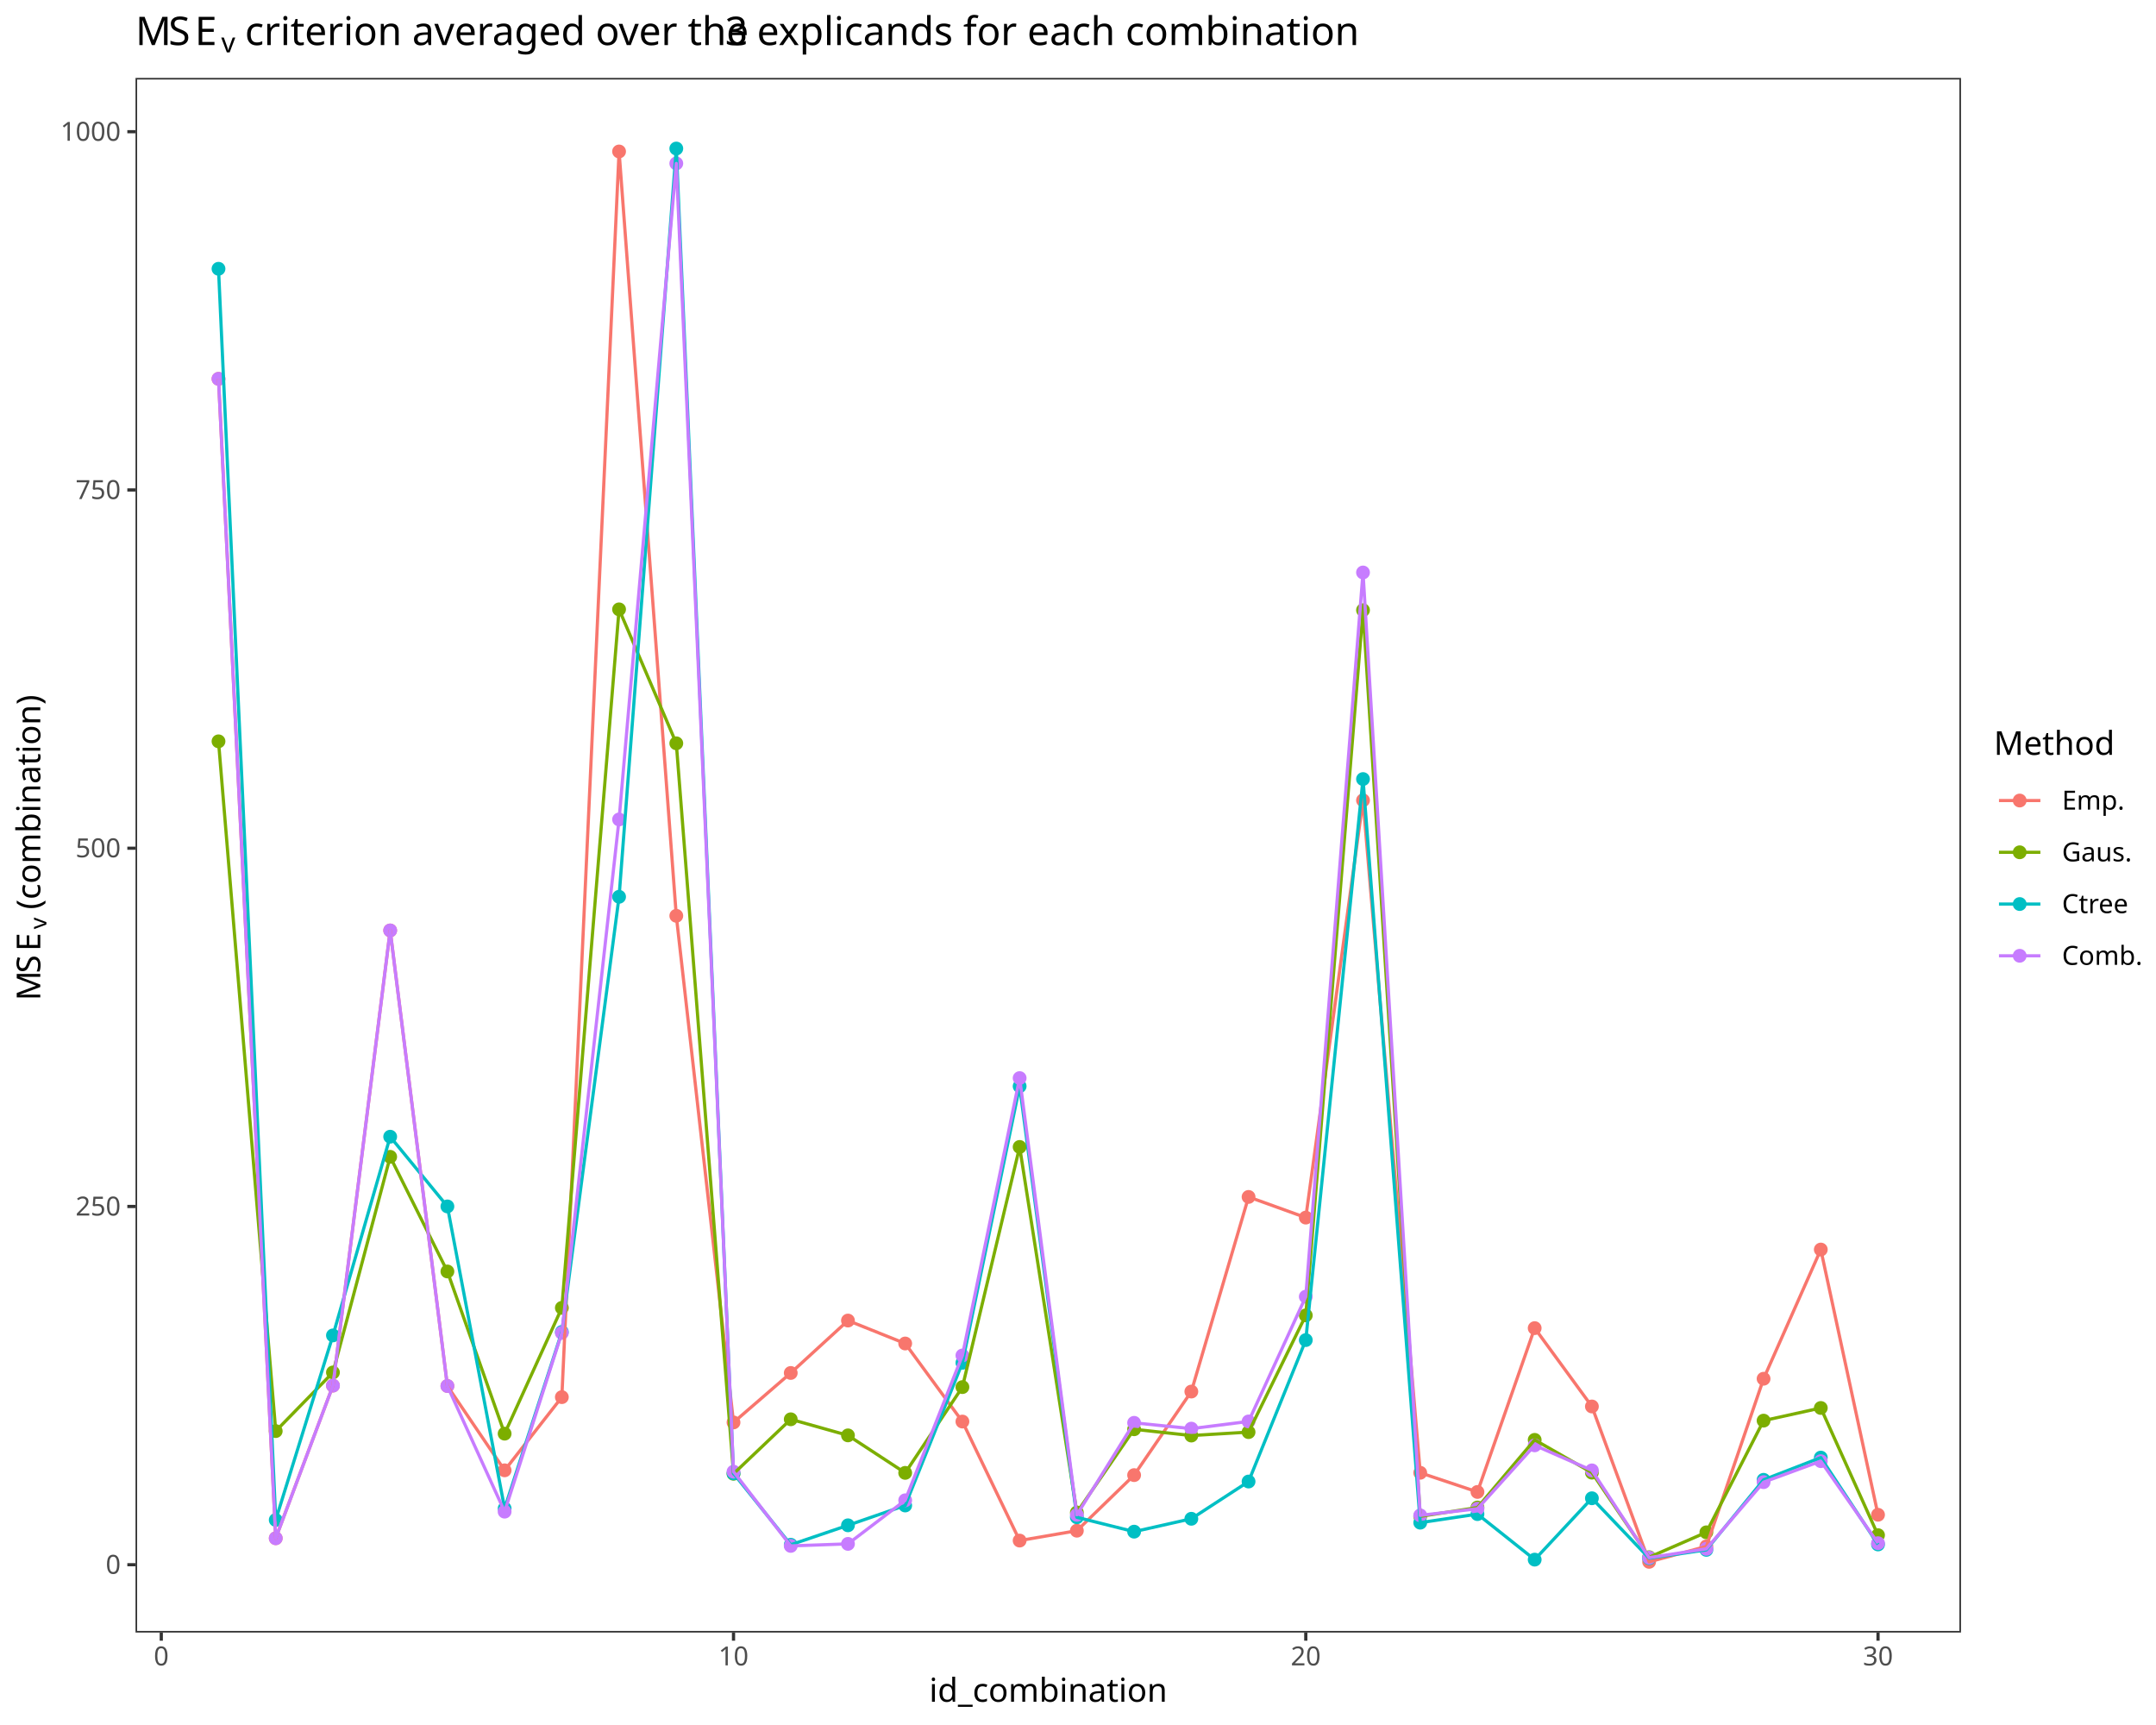
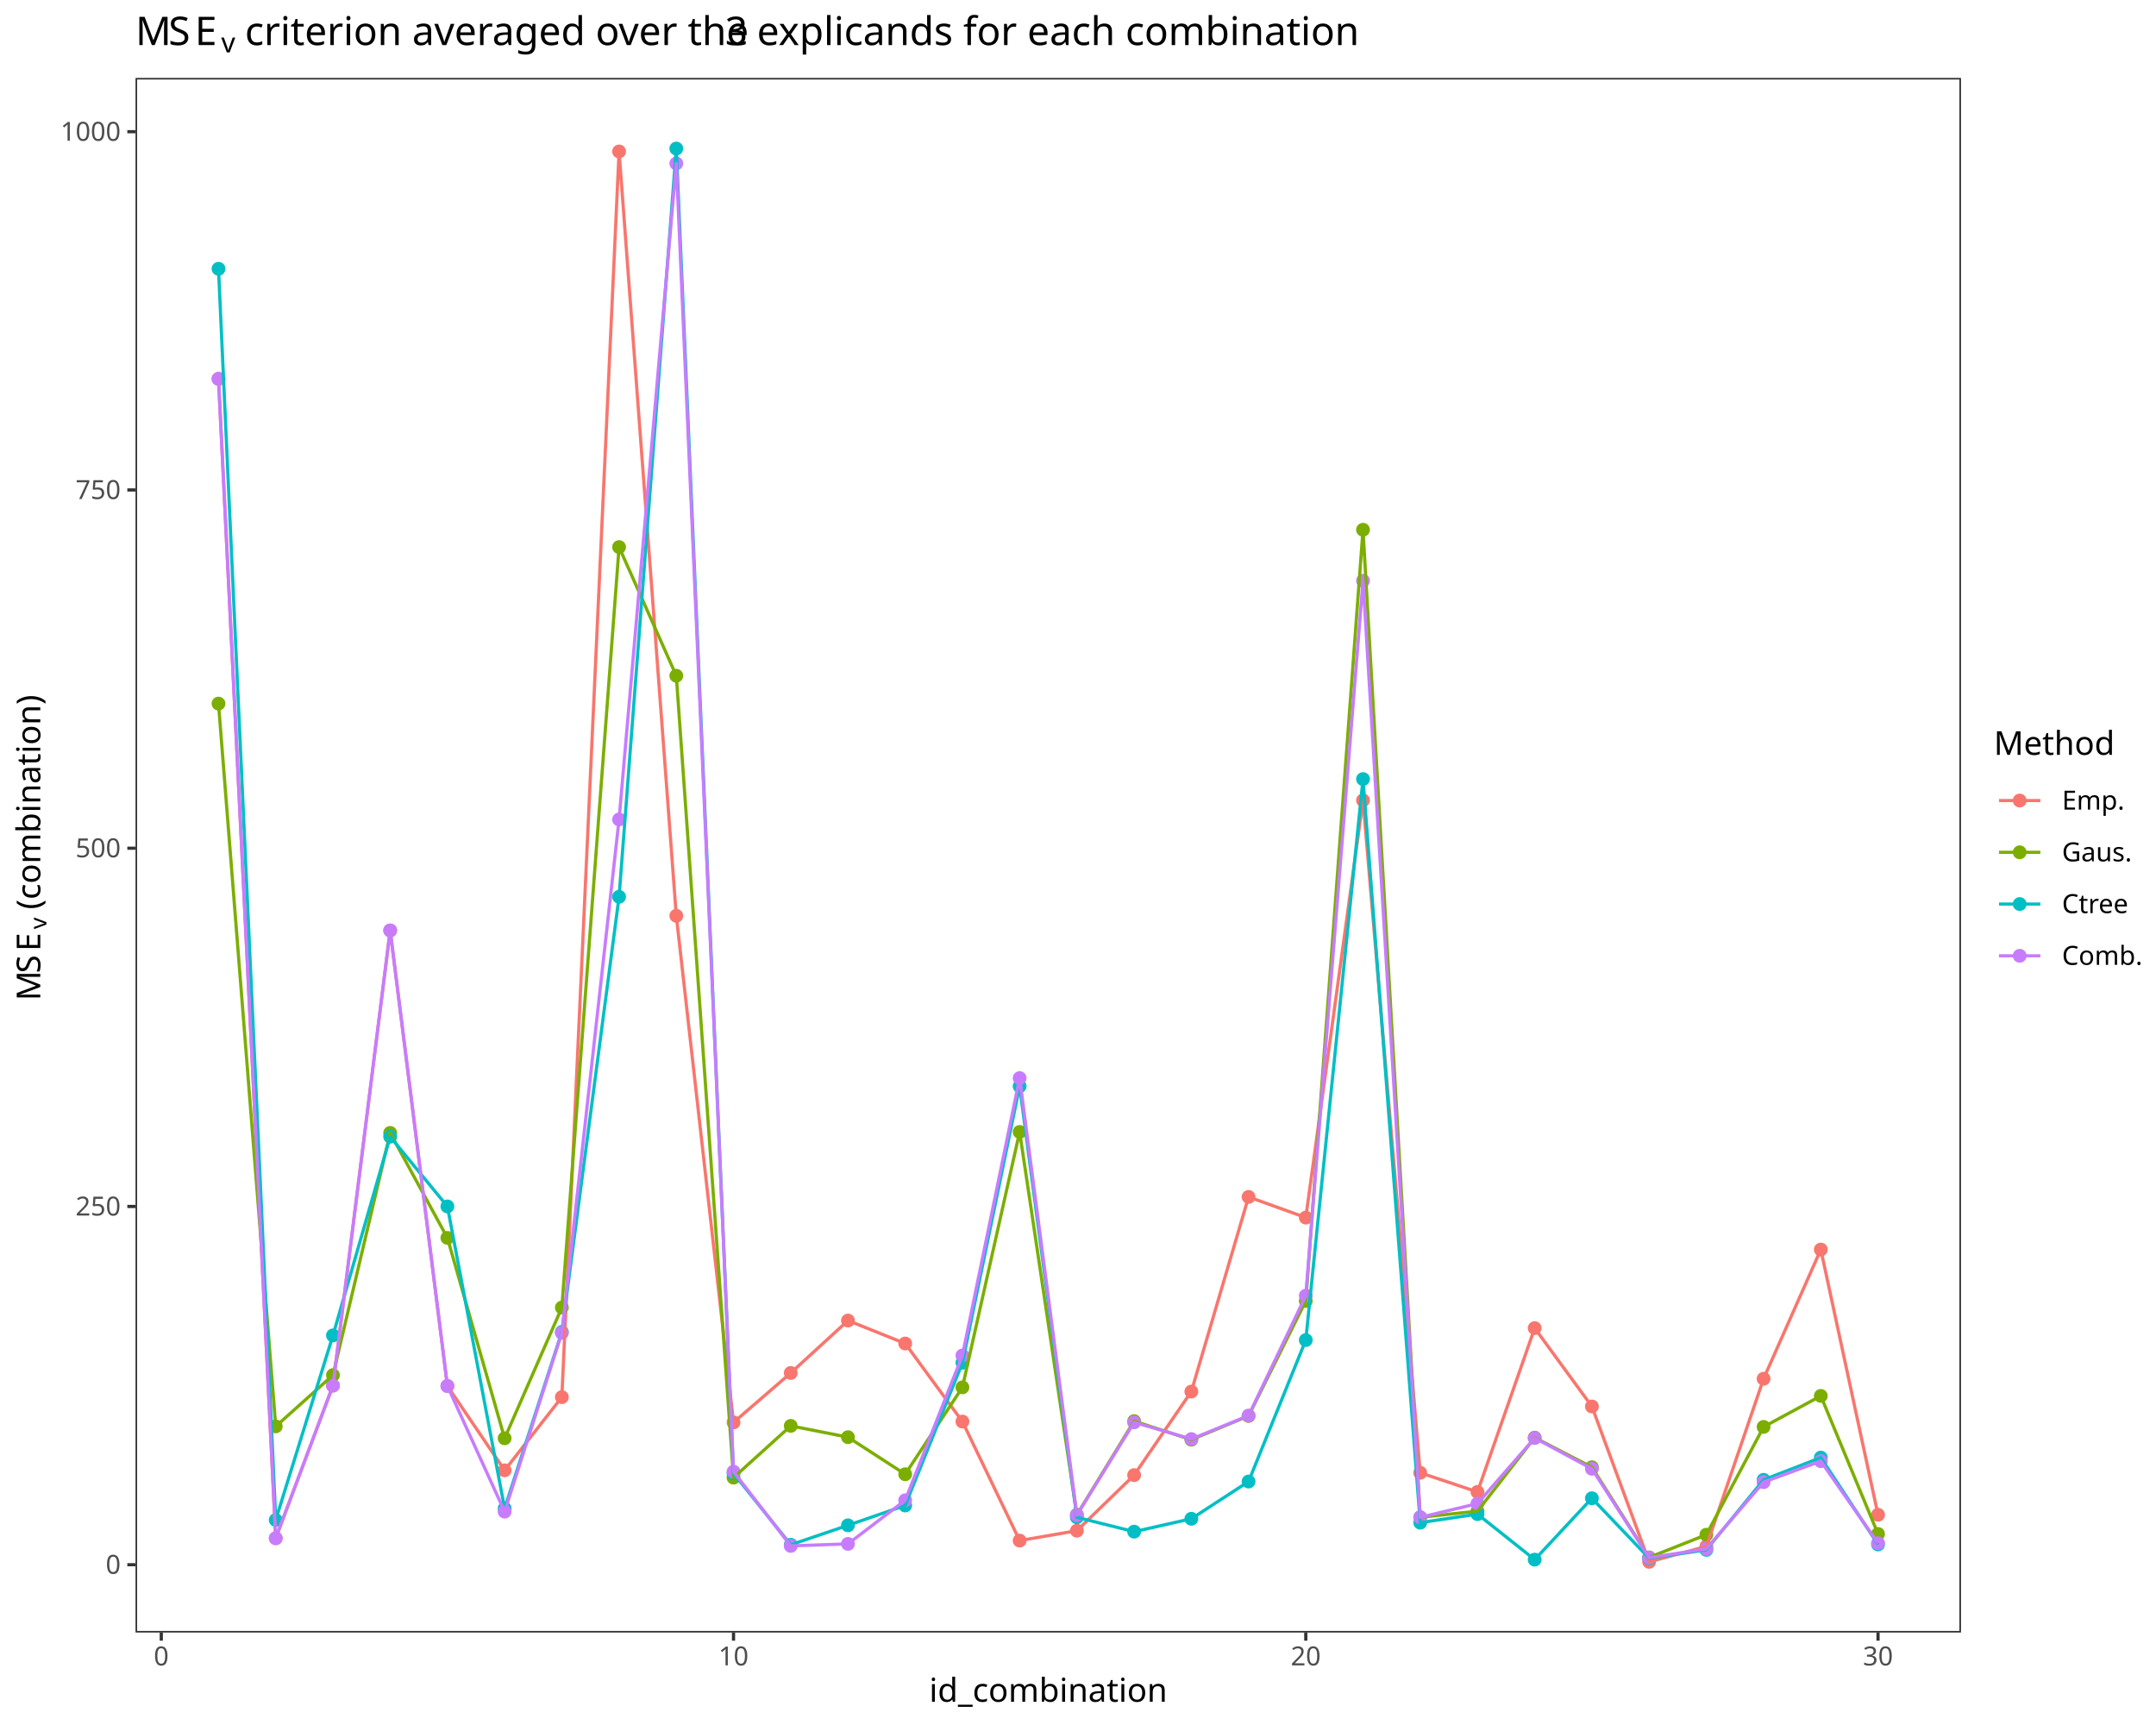
<svg xmlns="http://www.w3.org/2000/svg" class="svglite" data-engine-version="2.0" width="720.00pt" height="576.00pt" viewBox="0 0 720.00 576.00">
  <defs>
    <style type="text/css">
    .svglite line, .svglite polyline, .svglite polygon, .svglite path, .svglite rect, .svglite circle {
      fill: none;
      stroke: #000000;
      stroke-linecap: round;
      stroke-linejoin: round;
      stroke-miterlimit: 10.00;
    }
  </style>
  </defs>
  <rect width="100%" height="100%" style="stroke: none; fill: #FFFFFF;" />
  <defs>
    <clipPath id="cpMC4wMHw3MjAuMDB8MC4wMHw1NzYuMDA=">
      <rect x="0.00" y="0.00" width="720.00" height="576.00" />
    </clipPath>
  </defs>
  <g clip-path="url(#cpMC4wMHw3MjAuMDB8MC4wMHw1NzYuMDA=)">
    <rect x="0.00" y="0.00" width="720.00" height="576.00" style="stroke-width: 1.07; stroke: #FFFFFF; fill: #FFFFFF;" />
  </g>
  <defs>
    <clipPath id="cpNDUuMjZ8NjU0Ljg4fDI2LjAxfDU0NS4xMQ==">
      <rect x="45.26" y="26.01" width="609.62" height="519.11" />
    </clipPath>
  </defs>
  <g clip-path="url(#cpNDUuMjZ8NjU0Ljg4fDI2LjAxfDU0NS4xMQ==)">
    <rect x="45.26" y="26.01" width="609.62" height="519.11" style="stroke-width: 1.07; stroke: none; fill: #FFFFFF;" />
    <circle cx="72.97" cy="126.50" r="1.95" style="stroke-width: 0.71; stroke: #F8766D; fill: #F8766D;" />
    <circle cx="92.08" cy="513.64" r="1.95" style="stroke-width: 0.71; stroke: #F8766D; fill: #F8766D;" />
    <circle cx="111.19" cy="462.67" r="1.95" style="stroke-width: 0.71; stroke: #F8766D; fill: #F8766D;" />
    <circle cx="130.30" cy="310.69" r="1.95" style="stroke-width: 0.71; stroke: #F8766D; fill: #F8766D;" />
    <circle cx="149.41" cy="462.80" r="1.95" style="stroke-width: 0.71; stroke: #F8766D; fill: #F8766D;" />
    <circle cx="168.52" cy="490.96" r="1.95" style="stroke-width: 0.71; stroke: #F8766D; fill: #F8766D;" />
    <circle cx="187.63" cy="466.52" r="1.95" style="stroke-width: 0.71; stroke: #F8766D; fill: #F8766D;" />
    <circle cx="206.74" cy="50.58" r="1.95" style="stroke-width: 0.71; stroke: #F8766D; fill: #F8766D;" />
    <circle cx="225.85" cy="305.80" r="1.95" style="stroke-width: 0.71; stroke: #F8766D; fill: #F8766D;" />
    <circle cx="244.96" cy="474.97" r="1.95" style="stroke-width: 0.71; stroke: #F8766D; fill: #F8766D;" />
    <circle cx="264.07" cy="458.45" r="1.95" style="stroke-width: 0.71; stroke: #F8766D; fill: #F8766D;" />
    <circle cx="283.18" cy="440.95" r="1.95" style="stroke-width: 0.71; stroke: #F8766D; fill: #F8766D;" />
    <circle cx="302.29" cy="448.61" r="1.95" style="stroke-width: 0.71; stroke: #F8766D; fill: #F8766D;" />
    <circle cx="321.40" cy="474.68" r="1.95" style="stroke-width: 0.71; stroke: #F8766D; fill: #F8766D;" />
    <circle cx="340.51" cy="514.42" r="1.95" style="stroke-width: 0.71; stroke: #F8766D; fill: #F8766D;" />
    <circle cx="359.62" cy="511.12" r="1.95" style="stroke-width: 0.71; stroke: #F8766D; fill: #F8766D;" />
    <circle cx="378.74" cy="492.56" r="1.95" style="stroke-width: 0.71; stroke: #F8766D; fill: #F8766D;" />
    <circle cx="397.85" cy="464.66" r="1.95" style="stroke-width: 0.71; stroke: #F8766D; fill: #F8766D;" />
    <circle cx="416.96" cy="399.67" r="1.95" style="stroke-width: 0.71; stroke: #F8766D; fill: #F8766D;" />
    <circle cx="436.07" cy="406.57" r="1.95" style="stroke-width: 0.71; stroke: #F8766D; fill: #F8766D;" />
    <circle cx="455.18" cy="267.24" r="1.95" style="stroke-width: 0.71; stroke: #F8766D; fill: #F8766D;" />
    <circle cx="474.29" cy="491.78" r="1.95" style="stroke-width: 0.71; stroke: #F8766D; fill: #F8766D;" />
    <circle cx="493.40" cy="498.18" r="1.95" style="stroke-width: 0.71; stroke: #F8766D; fill: #F8766D;" />
    <circle cx="512.51" cy="443.48" r="1.95" style="stroke-width: 0.71; stroke: #F8766D; fill: #F8766D;" />
    <circle cx="531.62" cy="469.64" r="1.95" style="stroke-width: 0.71; stroke: #F8766D; fill: #F8766D;" />
    <circle cx="550.73" cy="521.52" r="1.95" style="stroke-width: 0.71; stroke: #F8766D; fill: #F8766D;" />
    <circle cx="569.84" cy="516.36" r="1.95" style="stroke-width: 0.71; stroke: #F8766D; fill: #F8766D;" />
    <circle cx="588.95" cy="460.38" r="1.95" style="stroke-width: 0.71; stroke: #F8766D; fill: #F8766D;" />
    <circle cx="608.06" cy="417.24" r="1.95" style="stroke-width: 0.71; stroke: #F8766D; fill: #F8766D;" />
    <circle cx="627.17" cy="505.80" r="1.95" style="stroke-width: 0.71; stroke: #F8766D; fill: #F8766D;" />
-     <circle cx="72.97" cy="247.54" r="1.95" style="stroke-width: 0.71; stroke: #7CAE00; fill: #7CAE00;" />
-     <circle cx="92.08" cy="477.86" r="1.95" style="stroke-width: 0.71; stroke: #7CAE00; fill: #7CAE00;" />
-     <circle cx="111.19" cy="458.28" r="1.95" style="stroke-width: 0.71; stroke: #7CAE00; fill: #7CAE00;" />
-     <circle cx="130.30" cy="386.28" r="1.95" style="stroke-width: 0.71; stroke: #7CAE00; fill: #7CAE00;" />
-     <circle cx="149.41" cy="424.56" r="1.95" style="stroke-width: 0.71; stroke: #7CAE00; fill: #7CAE00;" />
-     <circle cx="168.52" cy="478.72" r="1.95" style="stroke-width: 0.71; stroke: #7CAE00; fill: #7CAE00;" />
-     <circle cx="187.63" cy="436.71" r="1.95" style="stroke-width: 0.71; stroke: #7CAE00; fill: #7CAE00;" />
-     <circle cx="206.74" cy="203.47" r="1.95" style="stroke-width: 0.71; stroke: #7CAE00; fill: #7CAE00;" />
-     <circle cx="225.85" cy="248.20" r="1.95" style="stroke-width: 0.71; stroke: #7CAE00; fill: #7CAE00;" />
-     <circle cx="244.96" cy="492.11" r="1.95" style="stroke-width: 0.71; stroke: #7CAE00; fill: #7CAE00;" />
-     <circle cx="264.07" cy="473.92" r="1.95" style="stroke-width: 0.71; stroke: #7CAE00; fill: #7CAE00;" />
-     <circle cx="283.18" cy="479.29" r="1.95" style="stroke-width: 0.71; stroke: #7CAE00; fill: #7CAE00;" />
-     <circle cx="302.29" cy="491.81" r="1.95" style="stroke-width: 0.71; stroke: #7CAE00; fill: #7CAE00;" />
-     <circle cx="321.40" cy="463.17" r="1.95" style="stroke-width: 0.71; stroke: #7CAE00; fill: #7CAE00;" />
-     <circle cx="340.51" cy="382.98" r="1.95" style="stroke-width: 0.71; stroke: #7CAE00; fill: #7CAE00;" />
-     <circle cx="359.62" cy="505.04" r="1.95" style="stroke-width: 0.71; stroke: #7CAE00; fill: #7CAE00;" />
-     <circle cx="378.74" cy="477.25" r="1.95" style="stroke-width: 0.71; stroke: #7CAE00; fill: #7CAE00;" />
-     <circle cx="397.85" cy="479.35" r="1.95" style="stroke-width: 0.71; stroke: #7CAE00; fill: #7CAE00;" />
-     <circle cx="416.96" cy="478.20" r="1.95" style="stroke-width: 0.71; stroke: #7CAE00; fill: #7CAE00;" />
-     <circle cx="436.07" cy="439.22" r="1.95" style="stroke-width: 0.71; stroke: #7CAE00; fill: #7CAE00;" />
-     <circle cx="455.18" cy="203.74" r="1.95" style="stroke-width: 0.71; stroke: #7CAE00; fill: #7CAE00;" />
-     <circle cx="474.29" cy="506.34" r="1.95" style="stroke-width: 0.71; stroke: #7CAE00; fill: #7CAE00;" />
-     <circle cx="493.40" cy="503.38" r="1.95" style="stroke-width: 0.71; stroke: #7CAE00; fill: #7CAE00;" />
-     <circle cx="512.51" cy="480.79" r="1.95" style="stroke-width: 0.71; stroke: #7CAE00; fill: #7CAE00;" />
-     <circle cx="531.62" cy="491.73" r="1.95" style="stroke-width: 0.71; stroke: #7CAE00; fill: #7CAE00;" />
-     <circle cx="550.73" cy="519.97" r="1.95" style="stroke-width: 0.71; stroke: #7CAE00; fill: #7CAE00;" />
-     <circle cx="569.84" cy="511.66" r="1.95" style="stroke-width: 0.71; stroke: #7CAE00; fill: #7CAE00;" />
-     <circle cx="588.95" cy="474.37" r="1.95" style="stroke-width: 0.71; stroke: #7CAE00; fill: #7CAE00;" />
-     <circle cx="608.06" cy="470.14" r="1.95" style="stroke-width: 0.71; stroke: #7CAE00; fill: #7CAE00;" />
-     <circle cx="627.17" cy="512.61" r="1.95" style="stroke-width: 0.71; stroke: #7CAE00; fill: #7CAE00;" />
+     <circle cx="72.97" cy="234.94" r="1.95" style="stroke-width: 0.71; stroke: #7CAE00; fill: #7CAE00;" />
+     <circle cx="92.08" cy="476.29" r="1.95" style="stroke-width: 0.71; stroke: #7CAE00; fill: #7CAE00;" />
+     <circle cx="111.19" cy="459.17" r="1.95" style="stroke-width: 0.71; stroke: #7CAE00; fill: #7CAE00;" />
+     <circle cx="130.30" cy="378.29" r="1.95" style="stroke-width: 0.71; stroke: #7CAE00; fill: #7CAE00;" />
+     <circle cx="149.41" cy="413.34" r="1.95" style="stroke-width: 0.71; stroke: #7CAE00; fill: #7CAE00;" />
+     <circle cx="168.52" cy="480.26" r="1.95" style="stroke-width: 0.71; stroke: #7CAE00; fill: #7CAE00;" />
+     <circle cx="187.63" cy="436.61" r="1.95" style="stroke-width: 0.71; stroke: #7CAE00; fill: #7CAE00;" />
+     <circle cx="206.74" cy="182.68" r="1.95" style="stroke-width: 0.71; stroke: #7CAE00; fill: #7CAE00;" />
+     <circle cx="225.85" cy="225.64" r="1.95" style="stroke-width: 0.71; stroke: #7CAE00; fill: #7CAE00;" />
+     <circle cx="244.96" cy="493.40" r="1.95" style="stroke-width: 0.71; stroke: #7CAE00; fill: #7CAE00;" />
+     <circle cx="264.07" cy="476.12" r="1.95" style="stroke-width: 0.71; stroke: #7CAE00; fill: #7CAE00;" />
+     <circle cx="283.18" cy="479.89" r="1.95" style="stroke-width: 0.71; stroke: #7CAE00; fill: #7CAE00;" />
+     <circle cx="302.29" cy="492.27" r="1.95" style="stroke-width: 0.71; stroke: #7CAE00; fill: #7CAE00;" />
+     <circle cx="321.40" cy="463.25" r="1.95" style="stroke-width: 0.71; stroke: #7CAE00; fill: #7CAE00;" />
+     <circle cx="340.51" cy="377.97" r="1.95" style="stroke-width: 0.71; stroke: #7CAE00; fill: #7CAE00;" />
+     <circle cx="359.62" cy="505.81" r="1.95" style="stroke-width: 0.71; stroke: #7CAE00; fill: #7CAE00;" />
+     <circle cx="378.74" cy="474.53" r="1.95" style="stroke-width: 0.71; stroke: #7CAE00; fill: #7CAE00;" />
+     <circle cx="397.85" cy="480.74" r="1.95" style="stroke-width: 0.71; stroke: #7CAE00; fill: #7CAE00;" />
+     <circle cx="416.96" cy="472.80" r="1.95" style="stroke-width: 0.71; stroke: #7CAE00; fill: #7CAE00;" />
+     <circle cx="436.07" cy="434.41" r="1.95" style="stroke-width: 0.71; stroke: #7CAE00; fill: #7CAE00;" />
+     <circle cx="455.18" cy="176.90" r="1.95" style="stroke-width: 0.71; stroke: #7CAE00; fill: #7CAE00;" />
+     <circle cx="474.29" cy="506.64" r="1.95" style="stroke-width: 0.71; stroke: #7CAE00; fill: #7CAE00;" />
+     <circle cx="493.40" cy="504.59" r="1.95" style="stroke-width: 0.71; stroke: #7CAE00; fill: #7CAE00;" />
+     <circle cx="512.51" cy="480.04" r="1.95" style="stroke-width: 0.71; stroke: #7CAE00; fill: #7CAE00;" />
+     <circle cx="531.62" cy="489.93" r="1.95" style="stroke-width: 0.71; stroke: #7CAE00; fill: #7CAE00;" />
+     <circle cx="550.73" cy="520.03" r="1.95" style="stroke-width: 0.71; stroke: #7CAE00; fill: #7CAE00;" />
+     <circle cx="569.84" cy="512.46" r="1.95" style="stroke-width: 0.71; stroke: #7CAE00; fill: #7CAE00;" />
+     <circle cx="588.95" cy="476.46" r="1.95" style="stroke-width: 0.71; stroke: #7CAE00; fill: #7CAE00;" />
+     <circle cx="608.06" cy="466.11" r="1.95" style="stroke-width: 0.71; stroke: #7CAE00; fill: #7CAE00;" />
+     <circle cx="627.17" cy="512.21" r="1.95" style="stroke-width: 0.71; stroke: #7CAE00; fill: #7CAE00;" />
    <circle cx="72.97" cy="89.75" r="1.95" style="stroke-width: 0.71; stroke: #00BFC4; fill: #00BFC4;" />
    <circle cx="92.08" cy="507.53" r="1.95" style="stroke-width: 0.71; stroke: #00BFC4; fill: #00BFC4;" />
    <circle cx="111.19" cy="445.91" r="1.95" style="stroke-width: 0.71; stroke: #00BFC4; fill: #00BFC4;" />
    <circle cx="130.30" cy="379.56" r="1.95" style="stroke-width: 0.71; stroke: #00BFC4; fill: #00BFC4;" />
    <circle cx="149.41" cy="402.84" r="1.95" style="stroke-width: 0.71; stroke: #00BFC4; fill: #00BFC4;" />
    <circle cx="168.52" cy="503.70" r="1.95" style="stroke-width: 0.71; stroke: #00BFC4; fill: #00BFC4;" />
    <circle cx="187.63" cy="444.76" r="1.95" style="stroke-width: 0.71; stroke: #00BFC4; fill: #00BFC4;" />
    <circle cx="206.74" cy="299.45" r="1.95" style="stroke-width: 0.71; stroke: #00BFC4; fill: #00BFC4;" />
    <circle cx="225.85" cy="49.60" r="1.95" style="stroke-width: 0.71; stroke: #00BFC4; fill: #00BFC4;" />
    <circle cx="244.96" cy="491.99" r="1.95" style="stroke-width: 0.71; stroke: #00BFC4; fill: #00BFC4;" />
    <circle cx="264.07" cy="515.81" r="1.95" style="stroke-width: 0.71; stroke: #00BFC4; fill: #00BFC4;" />
    <circle cx="283.18" cy="509.32" r="1.95" style="stroke-width: 0.71; stroke: #00BFC4; fill: #00BFC4;" />
    <circle cx="302.29" cy="502.70" r="1.95" style="stroke-width: 0.71; stroke: #00BFC4; fill: #00BFC4;" />
    <circle cx="321.40" cy="455.05" r="1.95" style="stroke-width: 0.71; stroke: #00BFC4; fill: #00BFC4;" />
    <circle cx="340.51" cy="362.71" r="1.95" style="stroke-width: 0.71; stroke: #00BFC4; fill: #00BFC4;" />
    <circle cx="359.62" cy="506.64" r="1.95" style="stroke-width: 0.71; stroke: #00BFC4; fill: #00BFC4;" />
    <circle cx="378.74" cy="511.44" r="1.95" style="stroke-width: 0.71; stroke: #00BFC4; fill: #00BFC4;" />
    <circle cx="397.85" cy="507.14" r="1.95" style="stroke-width: 0.71; stroke: #00BFC4; fill: #00BFC4;" />
    <circle cx="416.96" cy="494.70" r="1.95" style="stroke-width: 0.71; stroke: #00BFC4; fill: #00BFC4;" />
    <circle cx="436.07" cy="447.47" r="1.95" style="stroke-width: 0.71; stroke: #00BFC4; fill: #00BFC4;" />
    <circle cx="455.18" cy="260.14" r="1.95" style="stroke-width: 0.71; stroke: #00BFC4; fill: #00BFC4;" />
    <circle cx="474.29" cy="508.44" r="1.95" style="stroke-width: 0.71; stroke: #00BFC4; fill: #00BFC4;" />
    <circle cx="493.40" cy="505.58" r="1.95" style="stroke-width: 0.71; stroke: #00BFC4; fill: #00BFC4;" />
    <circle cx="512.51" cy="520.78" r="1.95" style="stroke-width: 0.71; stroke: #00BFC4; fill: #00BFC4;" />
    <circle cx="531.62" cy="500.29" r="1.95" style="stroke-width: 0.71; stroke: #00BFC4; fill: #00BFC4;" />
    <circle cx="550.73" cy="520.31" r="1.95" style="stroke-width: 0.71; stroke: #00BFC4; fill: #00BFC4;" />
    <circle cx="569.84" cy="517.52" r="1.95" style="stroke-width: 0.71; stroke: #00BFC4; fill: #00BFC4;" />
    <circle cx="588.95" cy="494.13" r="1.95" style="stroke-width: 0.71; stroke: #00BFC4; fill: #00BFC4;" />
    <circle cx="608.06" cy="486.71" r="1.95" style="stroke-width: 0.71; stroke: #00BFC4; fill: #00BFC4;" />
    <circle cx="627.17" cy="515.71" r="1.95" style="stroke-width: 0.71; stroke: #00BFC4; fill: #00BFC4;" />
    <circle cx="72.97" cy="126.50" r="1.95" style="stroke-width: 0.71; stroke: #C77CFF; fill: #C77CFF;" />
    <circle cx="92.08" cy="513.64" r="1.95" style="stroke-width: 0.71; stroke: #C77CFF; fill: #C77CFF;" />
    <circle cx="111.19" cy="462.67" r="1.95" style="stroke-width: 0.71; stroke: #C77CFF; fill: #C77CFF;" />
    <circle cx="130.30" cy="310.69" r="1.95" style="stroke-width: 0.71; stroke: #C77CFF; fill: #C77CFF;" />
    <circle cx="149.41" cy="462.80" r="1.95" style="stroke-width: 0.71; stroke: #C77CFF; fill: #C77CFF;" />
    <circle cx="168.52" cy="504.76" r="1.95" style="stroke-width: 0.71; stroke: #C77CFF; fill: #C77CFF;" />
    <circle cx="187.63" cy="445.07" r="1.95" style="stroke-width: 0.71; stroke: #C77CFF; fill: #C77CFF;" />
    <circle cx="206.74" cy="273.63" r="1.95" style="stroke-width: 0.71; stroke: #C77CFF; fill: #C77CFF;" />
    <circle cx="225.85" cy="54.57" r="1.95" style="stroke-width: 0.71; stroke: #C77CFF; fill: #C77CFF;" />
    <circle cx="244.96" cy="491.41" r="1.95" style="stroke-width: 0.71; stroke: #C77CFF; fill: #C77CFF;" />
    <circle cx="264.07" cy="516.20" r="1.95" style="stroke-width: 0.71; stroke: #C77CFF; fill: #C77CFF;" />
    <circle cx="283.18" cy="515.52" r="1.95" style="stroke-width: 0.71; stroke: #C77CFF; fill: #C77CFF;" />
    <circle cx="302.29" cy="500.97" r="1.95" style="stroke-width: 0.71; stroke: #C77CFF; fill: #C77CFF;" />
    <circle cx="321.40" cy="452.61" r="1.95" style="stroke-width: 0.71; stroke: #C77CFF; fill: #C77CFF;" />
    <circle cx="340.51" cy="359.99" r="1.95" style="stroke-width: 0.71; stroke: #C77CFF; fill: #C77CFF;" />
-     <circle cx="359.62" cy="505.82" r="1.95" style="stroke-width: 0.71; stroke: #C77CFF; fill: #C77CFF;" />
-     <circle cx="378.74" cy="475.10" r="1.95" style="stroke-width: 0.71; stroke: #C77CFF; fill: #C77CFF;" />
-     <circle cx="397.85" cy="477.04" r="1.95" style="stroke-width: 0.71; stroke: #C77CFF; fill: #C77CFF;" />
-     <circle cx="416.96" cy="474.64" r="1.95" style="stroke-width: 0.71; stroke: #C77CFF; fill: #C77CFF;" />
-     <circle cx="436.07" cy="432.97" r="1.95" style="stroke-width: 0.71; stroke: #C77CFF; fill: #C77CFF;" />
-     <circle cx="455.18" cy="191.16" r="1.95" style="stroke-width: 0.71; stroke: #C77CFF; fill: #C77CFF;" />
-     <circle cx="474.29" cy="506.00" r="1.95" style="stroke-width: 0.71; stroke: #C77CFF; fill: #C77CFF;" />
-     <circle cx="493.40" cy="503.79" r="1.95" style="stroke-width: 0.71; stroke: #C77CFF; fill: #C77CFF;" />
-     <circle cx="512.51" cy="482.62" r="1.95" style="stroke-width: 0.71; stroke: #C77CFF; fill: #C77CFF;" />
-     <circle cx="531.62" cy="490.98" r="1.95" style="stroke-width: 0.71; stroke: #C77CFF; fill: #C77CFF;" />
+     <circle cx="359.62" cy="505.92" r="1.95" style="stroke-width: 0.71; stroke: #C77CFF; fill: #C77CFF;" />
+     <circle cx="378.74" cy="474.94" r="1.95" style="stroke-width: 0.71; stroke: #C77CFF; fill: #C77CFF;" />
+     <circle cx="397.85" cy="480.52" r="1.95" style="stroke-width: 0.71; stroke: #C77CFF; fill: #C77CFF;" />
+     <circle cx="416.96" cy="472.70" r="1.95" style="stroke-width: 0.71; stroke: #C77CFF; fill: #C77CFF;" />
+     <circle cx="436.07" cy="432.65" r="1.95" style="stroke-width: 0.71; stroke: #C77CFF; fill: #C77CFF;" />
+     <circle cx="455.18" cy="193.92" r="1.95" style="stroke-width: 0.71; stroke: #C77CFF; fill: #C77CFF;" />
+     <circle cx="474.29" cy="506.65" r="1.95" style="stroke-width: 0.71; stroke: #C77CFF; fill: #C77CFF;" />
+     <circle cx="493.40" cy="502.08" r="1.95" style="stroke-width: 0.71; stroke: #C77CFF; fill: #C77CFF;" />
+     <circle cx="512.51" cy="480.17" r="1.95" style="stroke-width: 0.71; stroke: #C77CFF; fill: #C77CFF;" />
+     <circle cx="531.62" cy="490.44" r="1.95" style="stroke-width: 0.71; stroke: #C77CFF; fill: #C77CFF;" />
    <circle cx="550.73" cy="520.12" r="1.95" style="stroke-width: 0.71; stroke: #C77CFF; fill: #C77CFF;" />
    <circle cx="569.84" cy="517.18" r="1.95" style="stroke-width: 0.71; stroke: #C77CFF; fill: #C77CFF;" />
    <circle cx="588.95" cy="494.91" r="1.95" style="stroke-width: 0.71; stroke: #C77CFF; fill: #C77CFF;" />
    <circle cx="608.06" cy="487.90" r="1.95" style="stroke-width: 0.71; stroke: #C77CFF; fill: #C77CFF;" />
    <circle cx="627.17" cy="515.29" r="1.95" style="stroke-width: 0.71; stroke: #C77CFF; fill: #C77CFF;" />
    <polyline points="72.97,126.50 92.08,513.64 111.19,462.67 130.30,310.69 149.41,462.80 168.52,490.96 187.63,466.52 206.74,50.58 225.85,305.80 244.96,474.97 264.07,458.45 283.18,440.95 302.29,448.61 321.40,474.68 340.51,514.42 359.62,511.12 378.74,492.56 397.85,464.66 416.96,399.67 436.07,406.57 455.18,267.24 474.29,491.78 493.40,498.18 512.51,443.48 531.62,469.64 550.73,521.52 569.84,516.36 588.95,460.38 608.06,417.24 627.17,505.80 " style="stroke-width: 1.07; stroke: #F8766D; stroke-linecap: butt;" />
-     <polyline points="72.97,247.54 92.08,477.86 111.19,458.28 130.30,386.28 149.41,424.56 168.52,478.72 187.63,436.71 206.74,203.47 225.85,248.20 244.96,492.11 264.07,473.92 283.18,479.29 302.29,491.81 321.40,463.17 340.51,382.98 359.62,505.04 378.74,477.25 397.85,479.35 416.96,478.20 436.07,439.22 455.18,203.74 474.29,506.34 493.40,503.38 512.51,480.79 531.62,491.73 550.73,519.97 569.84,511.66 588.95,474.37 608.06,470.14 627.17,512.61 " style="stroke-width: 1.07; stroke: #7CAE00; stroke-linecap: butt;" />
+     <polyline points="72.97,234.94 92.08,476.29 111.19,459.17 130.30,378.29 149.41,413.34 168.52,480.26 187.63,436.61 206.74,182.68 225.85,225.64 244.96,493.40 264.07,476.12 283.18,479.89 302.29,492.27 321.40,463.25 340.51,377.97 359.62,505.81 378.74,474.53 397.85,480.74 416.96,472.80 436.07,434.41 455.18,176.90 474.29,506.64 493.40,504.59 512.51,480.04 531.62,489.93 550.73,520.03 569.84,512.46 588.95,476.46 608.06,466.11 627.17,512.21 " style="stroke-width: 1.07; stroke: #7CAE00; stroke-linecap: butt;" />
    <polyline points="72.97,89.75 92.08,507.53 111.19,445.91 130.30,379.56 149.41,402.84 168.52,503.70 187.63,444.76 206.74,299.45 225.85,49.60 244.96,491.99 264.07,515.81 283.18,509.32 302.29,502.70 321.40,455.05 340.51,362.71 359.62,506.64 378.74,511.44 397.85,507.14 416.96,494.70 436.07,447.47 455.18,260.14 474.29,508.44 493.40,505.58 512.51,520.78 531.62,500.29 550.73,520.31 569.84,517.52 588.95,494.13 608.06,486.71 627.17,515.71 " style="stroke-width: 1.07; stroke: #00BFC4; stroke-linecap: butt;" />
-     <polyline points="72.97,126.50 92.08,513.64 111.19,462.67 130.30,310.69 149.41,462.80 168.52,504.76 187.63,445.07 206.74,273.63 225.85,54.57 244.96,491.41 264.07,516.20 283.18,515.52 302.29,500.97 321.40,452.61 340.51,359.99 359.62,505.82 378.74,475.10 397.85,477.04 416.96,474.64 436.07,432.97 455.18,191.16 474.29,506.00 493.40,503.79 512.51,482.62 531.62,490.98 550.73,520.12 569.84,517.18 588.95,494.91 608.06,487.90 627.17,515.29 " style="stroke-width: 1.07; stroke: #C77CFF; stroke-linecap: butt;" />
+     <polyline points="72.97,126.50 92.08,513.64 111.19,462.67 130.30,310.69 149.41,462.80 168.52,504.76 187.63,445.07 206.74,273.63 225.85,54.57 244.96,491.41 264.07,516.20 283.18,515.52 302.29,500.97 321.40,452.61 340.51,359.99 359.62,505.92 378.74,474.94 397.85,480.52 416.96,472.70 436.07,432.65 455.18,193.92 474.29,506.65 493.40,502.08 512.51,480.17 531.62,490.44 550.73,520.12 569.84,517.18 588.95,494.91 608.06,487.90 627.17,515.29 " style="stroke-width: 1.07; stroke: #C77CFF; stroke-linecap: butt;" />
    <rect x="45.26" y="26.01" width="609.62" height="519.11" style="stroke-width: 1.07; stroke: #333333;" />
  </g>
  <g clip-path="url(#cpMC4wMHw3MjAuMDB8MC4wMHw1NzYuMDA=)">
    <text x="40.33" y="525.51" text-anchor="end" style="font-size: 8.80px; fill: #4D4D4D; font-family: sans;" textLength="4.89px" lengthAdjust="spacingAndGlyphs">0</text>
    <text x="40.33" y="405.88" text-anchor="end" style="font-size: 8.80px; fill: #4D4D4D; font-family: sans;" textLength="14.68px" lengthAdjust="spacingAndGlyphs">250</text>
    <text x="40.33" y="286.26" text-anchor="end" style="font-size: 8.80px; fill: #4D4D4D; font-family: sans;" textLength="14.68px" lengthAdjust="spacingAndGlyphs">500</text>
    <text x="40.33" y="166.63" text-anchor="end" style="font-size: 8.80px; fill: #4D4D4D; font-family: sans;" textLength="14.68px" lengthAdjust="spacingAndGlyphs">750</text>
    <text x="40.33" y="47.01" text-anchor="end" style="font-size: 8.80px; fill: #4D4D4D; font-family: sans;" textLength="19.58px" lengthAdjust="spacingAndGlyphs">1000</text>
    <polyline points="42.52,522.48 45.26,522.48 " style="stroke-width: 1.07; stroke: #333333; stroke-linecap: butt;" />
    <polyline points="42.52,402.86 45.26,402.86 " style="stroke-width: 1.07; stroke: #333333; stroke-linecap: butt;" />
    <polyline points="42.52,283.23 45.26,283.23 " style="stroke-width: 1.07; stroke: #333333; stroke-linecap: butt;" />
    <polyline points="42.52,163.61 45.26,163.61 " style="stroke-width: 1.07; stroke: #333333; stroke-linecap: butt;" />
    <polyline points="42.52,43.98 45.26,43.98 " style="stroke-width: 1.07; stroke: #333333; stroke-linecap: butt;" />
    <polyline points="53.86,547.85 53.86,545.11 " style="stroke-width: 1.07; stroke: #333333; stroke-linecap: butt;" />
    <polyline points="244.96,547.85 244.96,545.11 " style="stroke-width: 1.07; stroke: #333333; stroke-linecap: butt;" />
    <polyline points="436.07,547.85 436.07,545.11 " style="stroke-width: 1.07; stroke: #333333; stroke-linecap: butt;" />
    <polyline points="627.17,547.85 627.17,545.11 " style="stroke-width: 1.07; stroke: #333333; stroke-linecap: butt;" />
    <text x="53.86" y="556.10" text-anchor="middle" style="font-size: 8.80px; fill: #4D4D4D; font-family: sans;" textLength="4.89px" lengthAdjust="spacingAndGlyphs">0</text>
    <text x="244.96" y="556.10" text-anchor="middle" style="font-size: 8.80px; fill: #4D4D4D; font-family: sans;" textLength="9.79px" lengthAdjust="spacingAndGlyphs">10</text>
    <text x="436.07" y="556.10" text-anchor="middle" style="font-size: 8.80px; fill: #4D4D4D; font-family: sans;" textLength="9.79px" lengthAdjust="spacingAndGlyphs">20</text>
    <text x="627.17" y="556.10" text-anchor="middle" style="font-size: 8.80px; fill: #4D4D4D; font-family: sans;" textLength="9.79px" lengthAdjust="spacingAndGlyphs">30</text>
    <text x="350.07" y="568.24" text-anchor="middle" style="font-size: 11.00px; font-family: sans;" textLength="74.00px" lengthAdjust="spacingAndGlyphs">id_combination</text>
    <text transform="translate(13.45,334.11) rotate(-90)" style="font-size: 11.00px; font-family: sans;" textLength="9.17px" lengthAdjust="spacingAndGlyphs">M</text>
    <text transform="translate(13.45,324.94) rotate(-90)" style="font-size: 11.00px; font-family: sans;" textLength="7.34px" lengthAdjust="spacingAndGlyphs">S</text>
    <text transform="translate(13.45,317.60) rotate(-90)" style="font-size: 11.00px; font-family: sans;" textLength="7.34px" lengthAdjust="spacingAndGlyphs">E</text>
    <text transform="translate(15.49,310.26) rotate(-90)" style="font-size: 7.70px; font-family: sans;" textLength="3.85px" lengthAdjust="spacingAndGlyphs">v</text>
    <text transform="translate(13.45,306.41) rotate(-90)" style="font-size: 11.00px; font-family: sans;" textLength="2.75px" lengthAdjust="spacingAndGlyphs"> </text>
    <text transform="translate(13.45,303.66) rotate(-90)" style="font-size: 11.00px; font-family: sans;" textLength="66.65px" lengthAdjust="spacingAndGlyphs">(combination)</text>
    <rect x="665.84" y="243.33" width="48.68" height="84.45" style="stroke-width: 1.07; stroke: none; fill: #FFFFFF;" />
    <text x="665.84" y="252.05" style="font-size: 11.00px; font-family: sans;" textLength="36.70px" lengthAdjust="spacingAndGlyphs">Method</text>
    <rect x="665.84" y="258.67" width="17.28" height="17.28" style="stroke-width: 1.07; stroke: none; fill: #FFFFFF;" />
    <circle cx="674.48" cy="267.31" r="1.95" style="stroke-width: 0.71; stroke: #F8766D; fill: #F8766D;" />
    <line x1="667.56" y1="267.31" x2="681.39" y2="267.31" style="stroke-width: 1.07; stroke: #F8766D; stroke-linecap: butt;" />
    <rect x="665.84" y="275.95" width="17.28" height="17.28" style="stroke-width: 1.07; stroke: none; fill: #FFFFFF;" />
    <circle cx="674.48" cy="284.59" r="1.95" style="stroke-width: 0.71; stroke: #7CAE00; fill: #7CAE00;" />
    <line x1="667.56" y1="284.59" x2="681.39" y2="284.59" style="stroke-width: 1.07; stroke: #7CAE00; stroke-linecap: butt;" />
    <rect x="665.84" y="293.23" width="17.28" height="17.28" style="stroke-width: 1.07; stroke: none; fill: #FFFFFF;" />
    <circle cx="674.48" cy="301.87" r="1.95" style="stroke-width: 0.71; stroke: #00BFC4; fill: #00BFC4;" />
    <line x1="667.56" y1="301.87" x2="681.39" y2="301.87" style="stroke-width: 1.07; stroke: #00BFC4; stroke-linecap: butt;" />
    <rect x="665.84" y="310.51" width="17.28" height="17.28" style="stroke-width: 1.07; stroke: none; fill: #FFFFFF;" />
    <circle cx="674.48" cy="319.15" r="1.95" style="stroke-width: 0.71; stroke: #C77CFF; fill: #C77CFF;" />
    <line x1="667.56" y1="319.15" x2="681.39" y2="319.15" style="stroke-width: 1.07; stroke: #C77CFF; stroke-linecap: butt;" />
    <text x="688.60" y="270.33" style="font-size: 8.80px; font-family: sans;" textLength="20.54px" lengthAdjust="spacingAndGlyphs">Emp.</text>
    <text x="688.60" y="287.61" style="font-size: 8.80px; font-family: sans;" textLength="23.49px" lengthAdjust="spacingAndGlyphs">Gaus.</text>
    <text x="688.60" y="304.89" style="font-size: 8.80px; font-family: sans;" textLength="21.52px" lengthAdjust="spacingAndGlyphs">Ctree</text>
    <text x="688.60" y="322.17" style="font-size: 8.80px; font-family: sans;" textLength="25.92px" lengthAdjust="spacingAndGlyphs">Comb.</text>
    <text x="45.26" y="15.05" style="font-size: 13.20px; font-family: sans;" textLength="11.00px" lengthAdjust="spacingAndGlyphs">M</text>
    <text x="56.26" y="15.05" style="font-size: 13.20px; font-family: sans;" textLength="8.81px" lengthAdjust="spacingAndGlyphs">S</text>
    <text x="65.07" y="15.05" style="font-size: 13.20px; font-family: sans;" textLength="8.81px" lengthAdjust="spacingAndGlyphs">E</text>
    <text x="73.88" y="17.49" style="font-size: 9.24px; font-family: sans;" textLength="4.62px" lengthAdjust="spacingAndGlyphs">v</text>
    <text x="78.50" y="15.05" style="font-size: 13.20px; font-family: sans;" textLength="3.30px" lengthAdjust="spacingAndGlyphs"> </text>
    <text x="81.80" y="15.05" style="font-size: 13.20px; font-family: sans;" textLength="157.04px" lengthAdjust="spacingAndGlyphs">criterion averaged over the</text>
    <text x="238.84" y="15.05" style="font-size: 13.20px; font-family: sans;" textLength="3.30px" lengthAdjust="spacingAndGlyphs"> </text>
    <text x="242.14" y="15.05" style="font-size: 13.20px; font-family: sans;" textLength="7.34px" lengthAdjust="spacingAndGlyphs">3</text>
    <text x="249.49" y="15.05" style="font-size: 13.20px; font-family: sans;" textLength="3.30px" lengthAdjust="spacingAndGlyphs"> </text>
    <text x="252.79" y="15.05" style="font-size: 13.20px; font-family: sans;" textLength="188.61px" lengthAdjust="spacingAndGlyphs">explicands for each combination</text>
  </g>
</svg>
